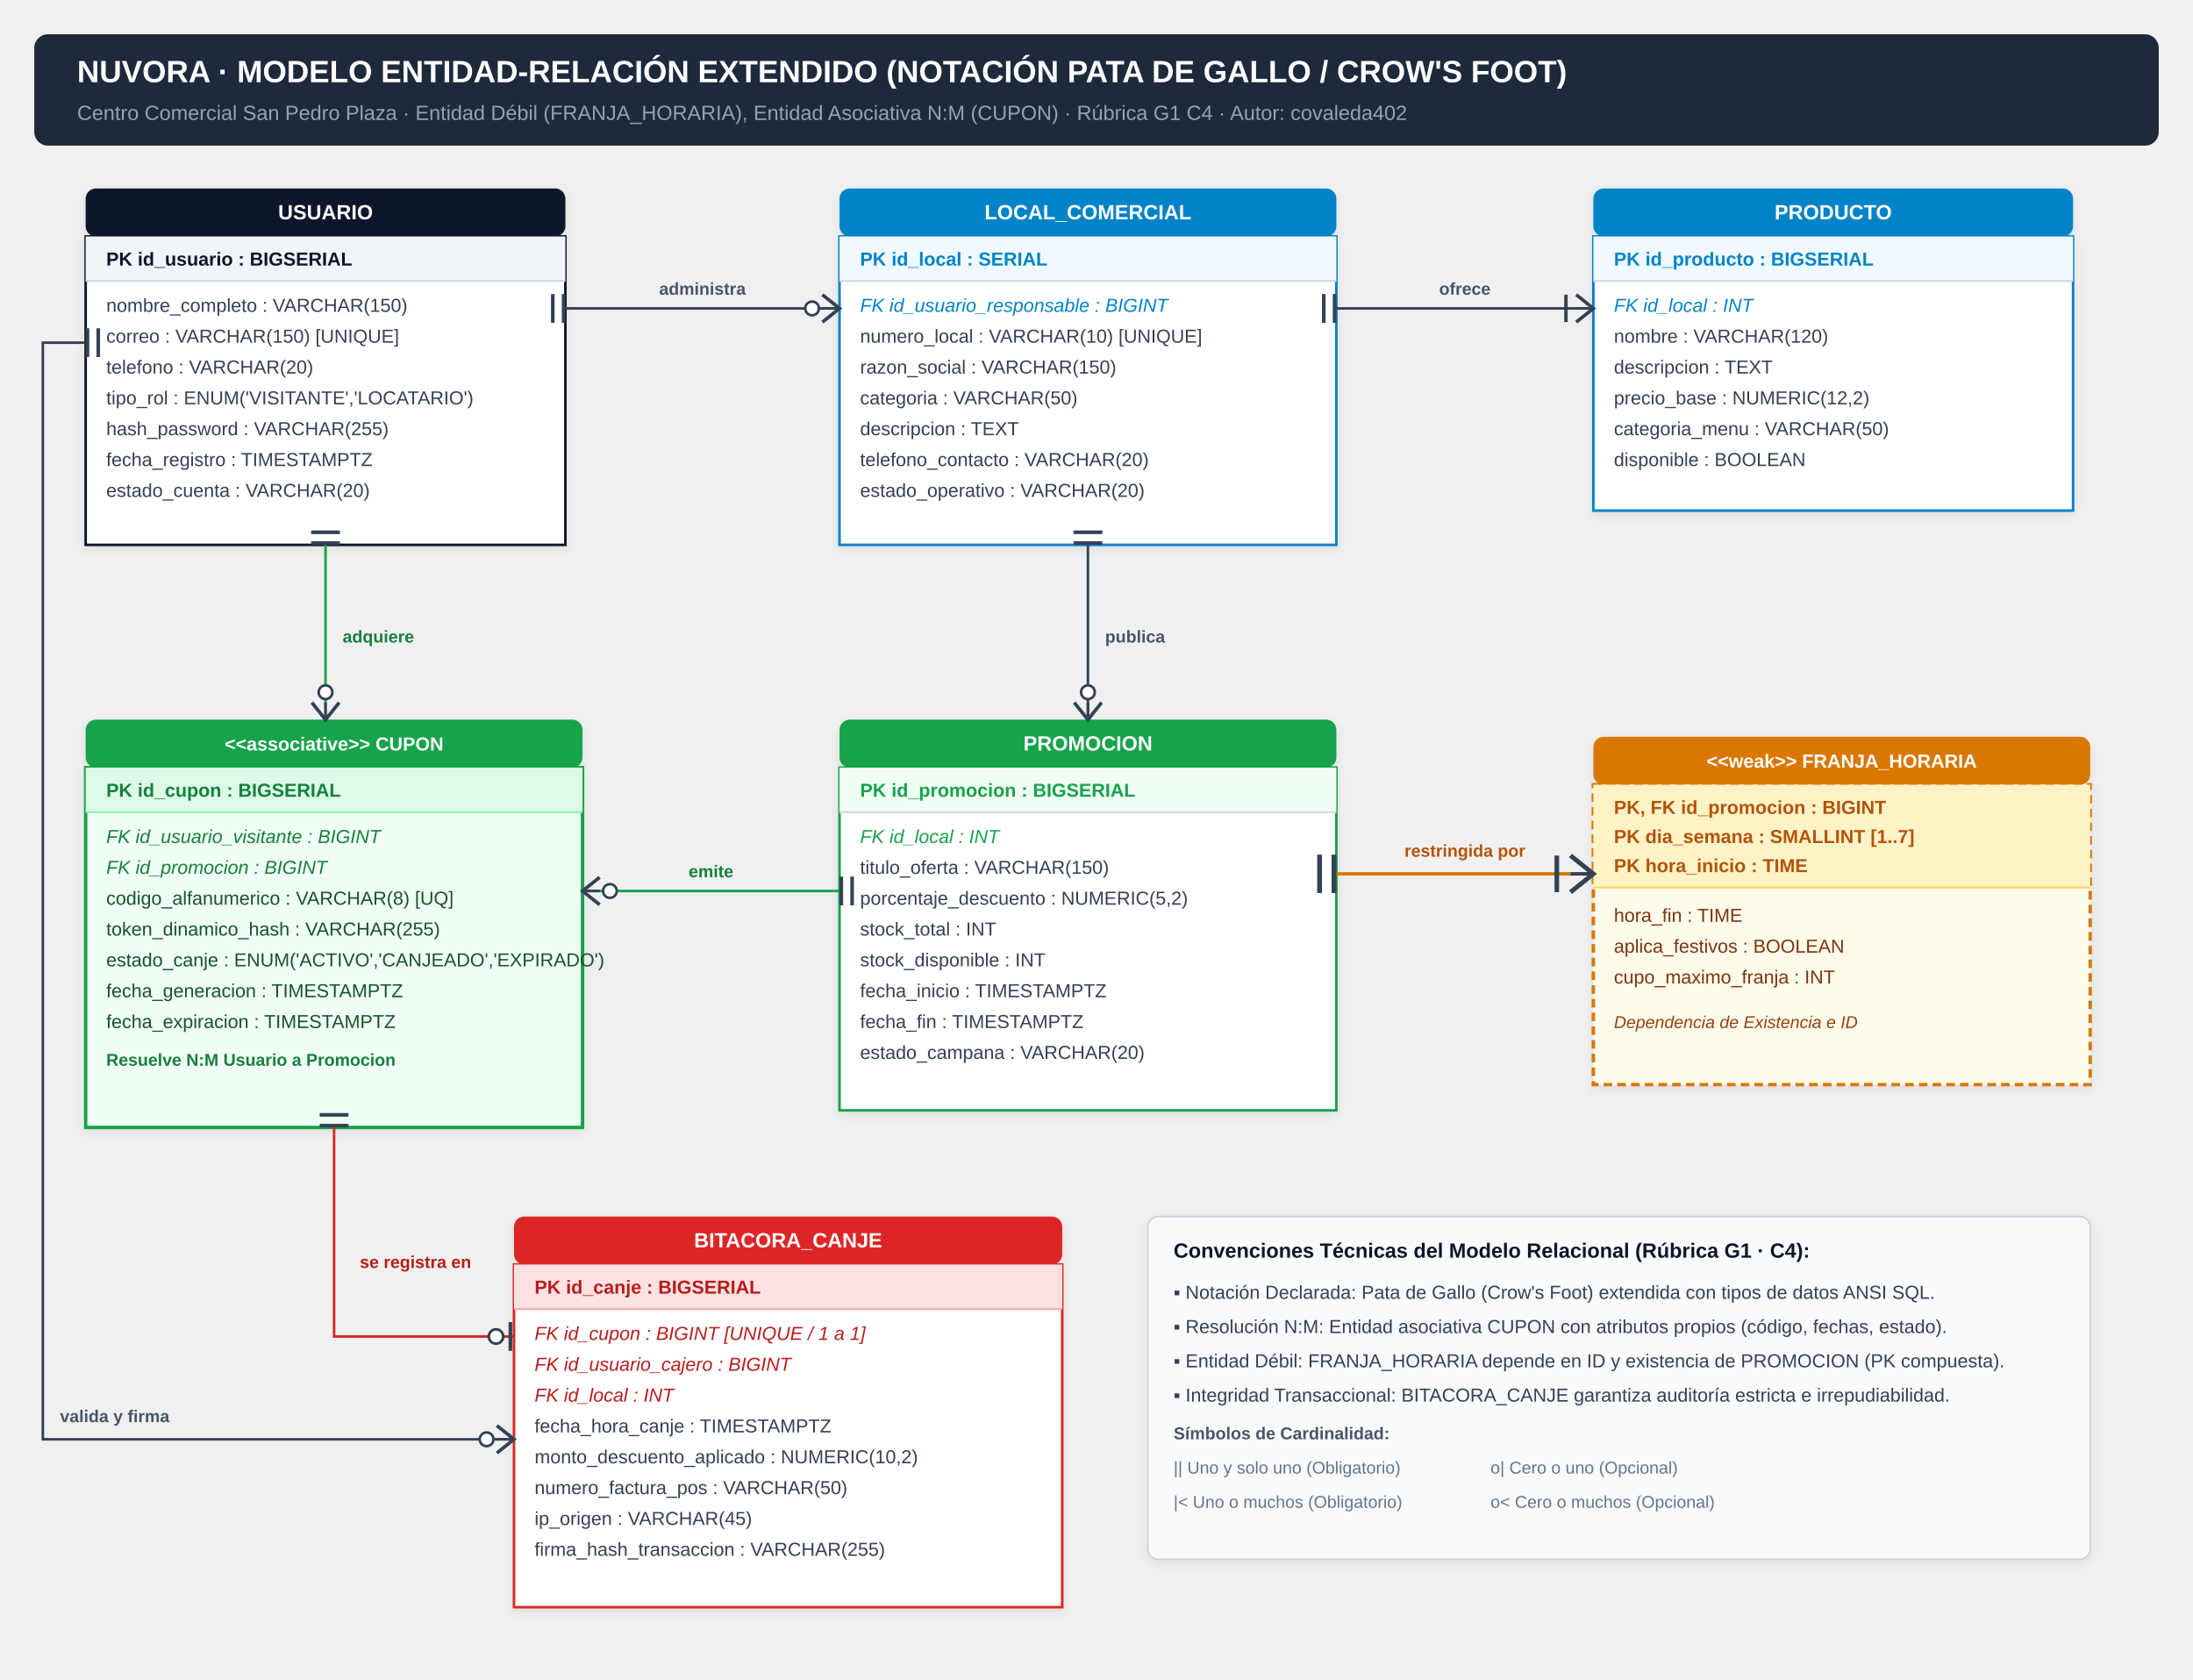
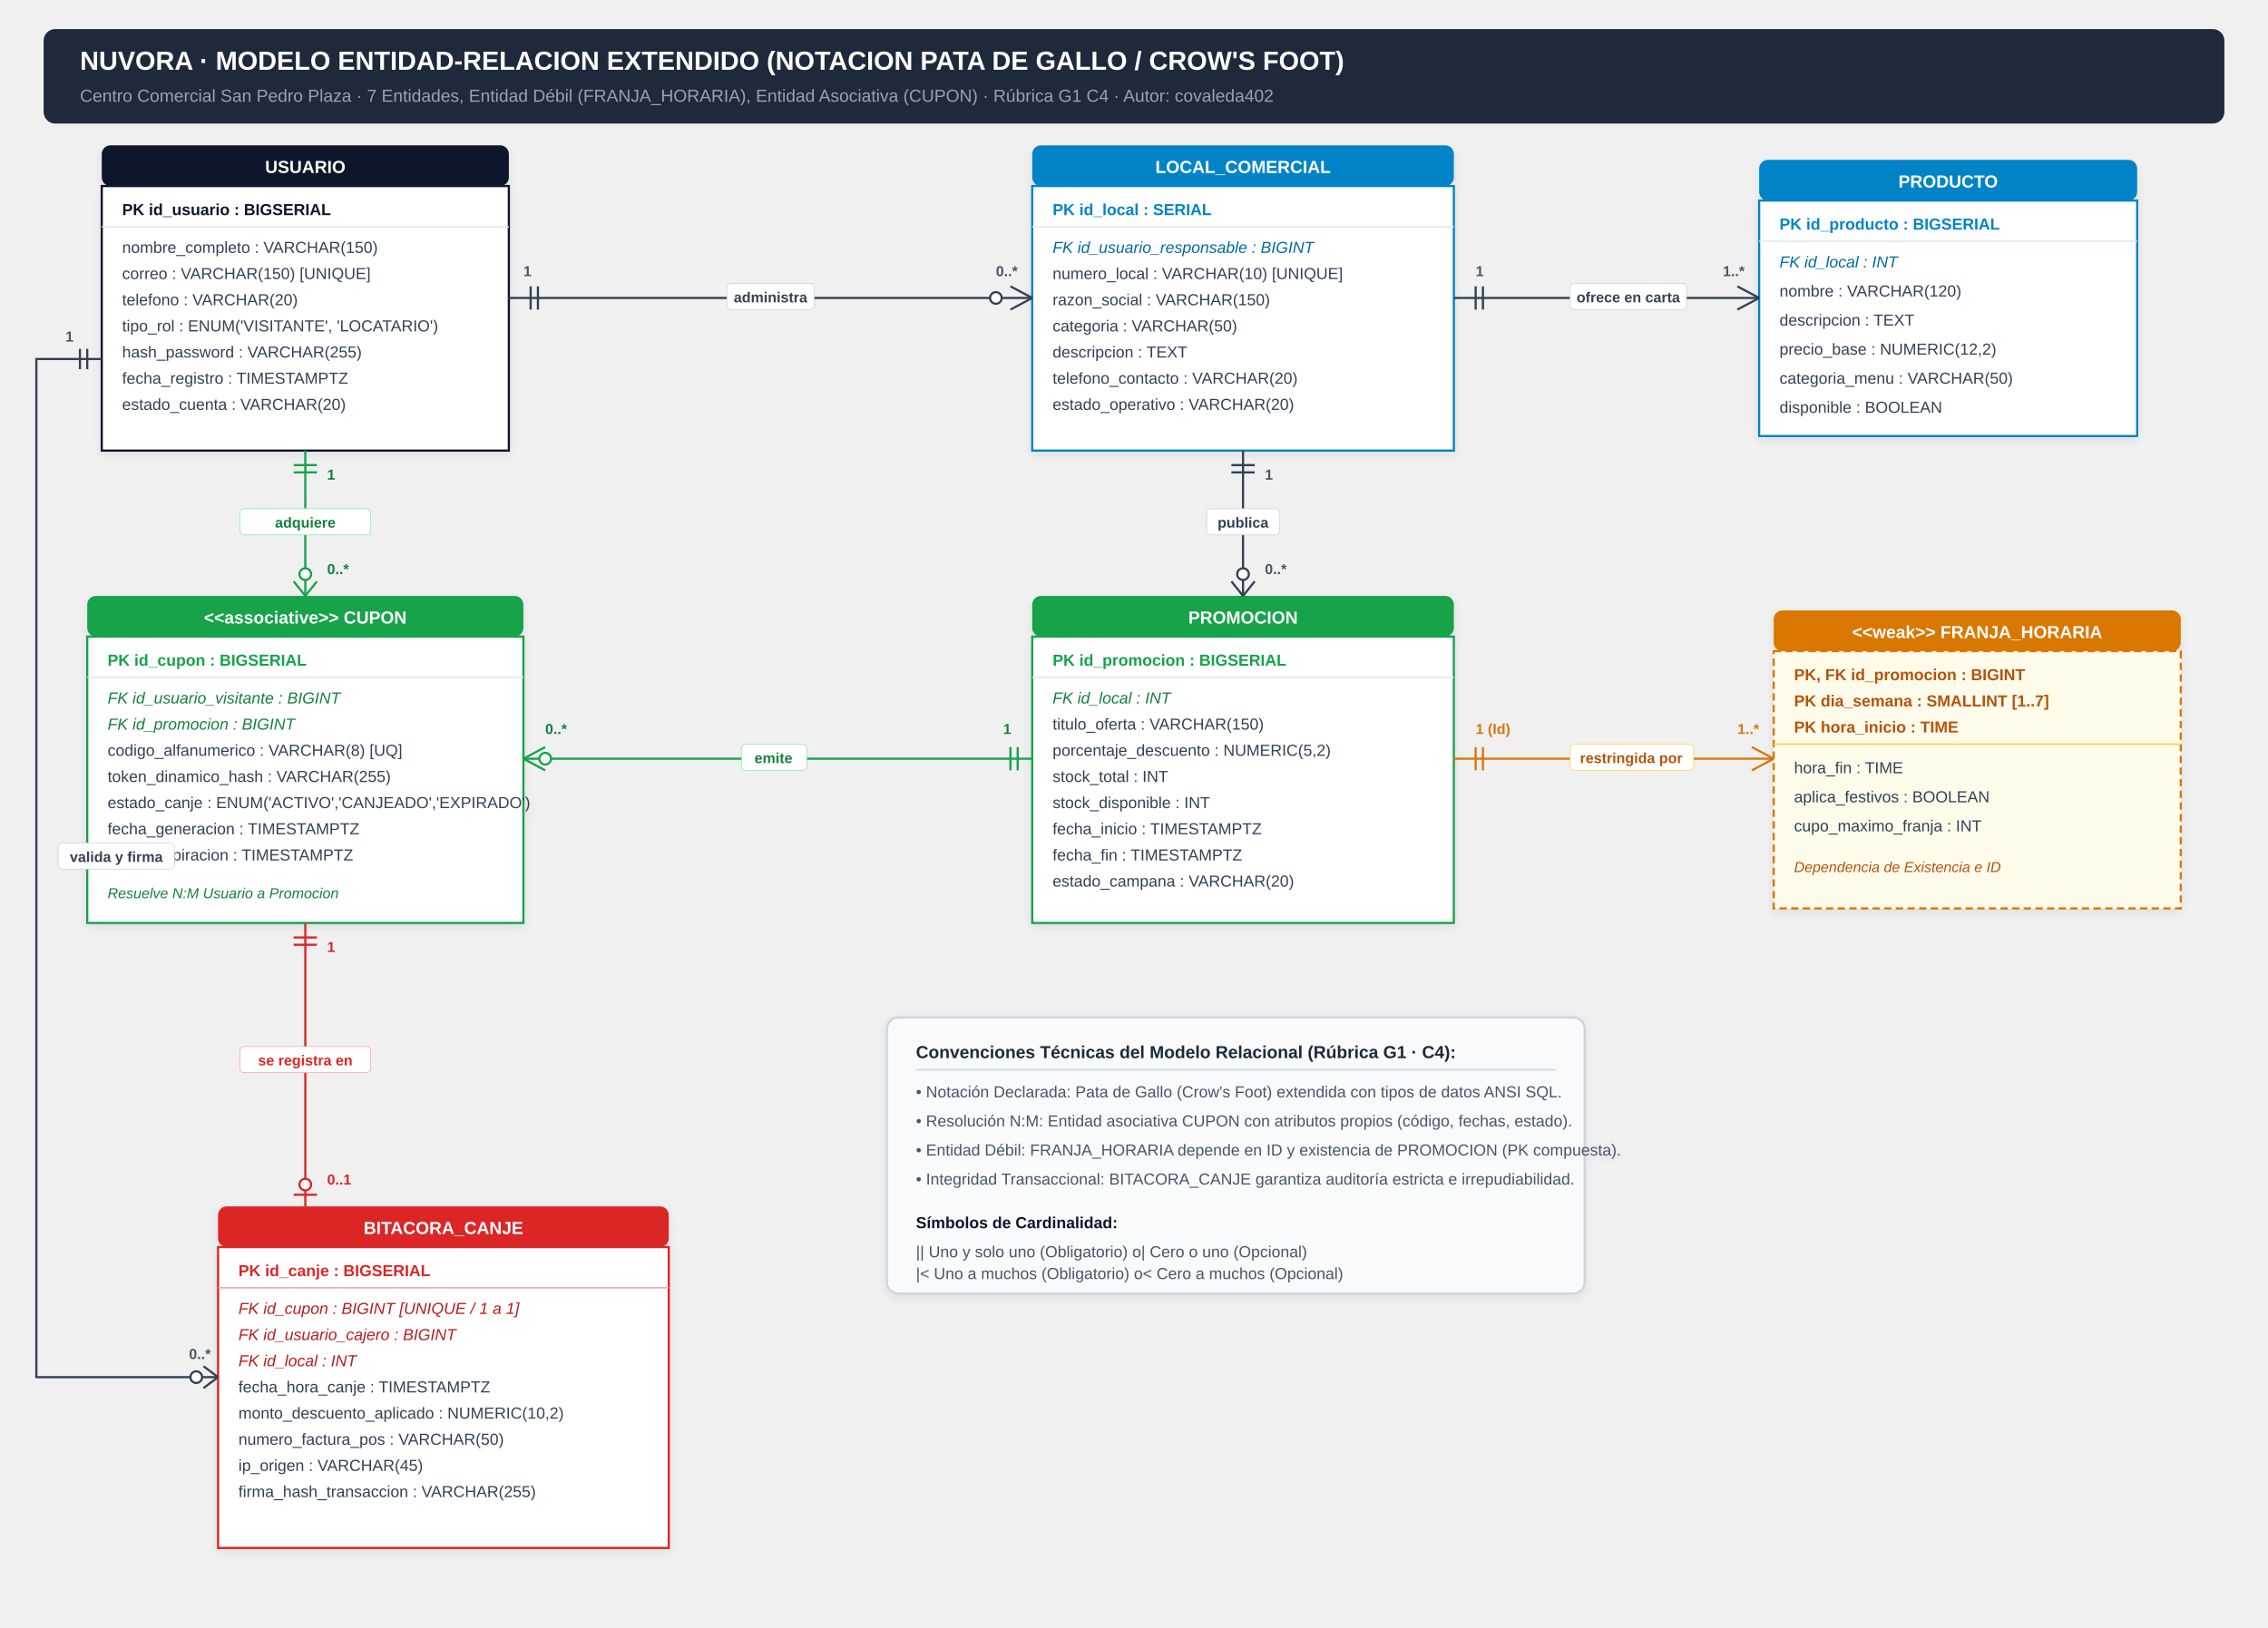
- <svg xmlns="http://www.w3.org/2000/svg" viewBox="0 0 1280 980" width="1280" height="980" style="background:#ffffff; font-family:'Segoe UI', Arial, sans-serif;">
+ <svg xmlns="http://www.w3.org/2000/svg" viewBox="0 0 1560 1120" width="1560" height="1120" style="background:#ffffff; font-family:'Segoe UI', Arial, sans-serif;">
  <defs>
-     <marker id="cf-one" viewBox="0 0 20 20" refX="15" refY="10" markerWidth="14" markerHeight="14" orient="auto">
-       <line x1="8" y1="2" x2="8" y2="18" stroke="#334155" stroke-width="2" />
-       <line x1="14" y1="2" x2="14" y2="18" stroke="#334155" stroke-width="2" />
-     </marker>
-     <marker id="cf-zero-many" viewBox="0 0 24 20" refX="22" refY="10" markerWidth="16" markerHeight="14" orient="auto">
-       <circle cx="6" cy="10" r="4" fill="#ffffff" stroke="#334155" stroke-width="1.5" />
-       <path d="M 12 2 L 22 10 L 12 18" fill="none" stroke="#334155" stroke-width="2" />
-       <line x1="12" y1="10" x2="22" y2="10" stroke="#334155" stroke-width="1.5" />
-     </marker>
-     <marker id="cf-one-many" viewBox="0 0 24 20" refX="22" refY="10" markerWidth="16" markerHeight="14" orient="auto">
-       <line x1="6" y1="2" x2="6" y2="18" stroke="#334155" stroke-width="2" />
-       <path d="M 12 2 L 22 10 L 12 18" fill="none" stroke="#334155" stroke-width="2" />
-       <line x1="12" y1="10" x2="22" y2="10" stroke="#334155" stroke-width="1.5" />
-     </marker>
-     <marker id="cf-zero-one" viewBox="0 0 20 20" refX="16" refY="10" markerWidth="14" markerHeight="14" orient="auto">
-       <circle cx="6" cy="10" r="4" fill="#ffffff" stroke="#334155" stroke-width="1.5" />
-       <line x1="14" y1="2" x2="14" y2="18" stroke="#334155" stroke-width="2" />
-     </marker>
-     <filter id="erd-shadow" x="-5%" y="-5%" width="110%" height="110%">
+     <filter id="shadow" x="-5%" y="-5%" width="110%" height="110%">
      <feDropShadow dx="0" dy="2" stdDeviation="3" flood-opacity="0.08" />
    </filter>
  </defs>
-   <rect x="20" y="20" width="1240" height="65" rx="8" fill="#1e293b" />
-   <text x="45" y="48" fill="#ffffff" font-size="18" font-weight="bold">NUVORA · MODELO ENTIDAD-RELACIÓN EXTENDIDO (NOTACIÓN PATA DE GALLO / CROW'S FOOT)</text>
-   <text x="45" y="70" fill="#94a3b8" font-size="12">Centro Comercial San Pedro Plaza · Entidad Débil (FRANJA_HORARIA), Entidad Asociativa N:M (CUPON) · Rúbrica G1 C4 · Autor: covaleda402</text>
-   <g id="ent_usuario" transform="translate(50, 110)" filter="url(#erd-shadow)">
+   <rect x="30" y="20" width="1500" height="65" rx="8" fill="#1e293b" />
+   <text x="55" y="48" fill="#ffffff" font-size="18" font-weight="bold">NUVORA · MODELO ENTIDAD-RELACION EXTENDIDO (NOTACION PATA DE GALLO / CROW'S FOOT)</text>
+   <text x="55" y="70" fill="#94a3b8" font-size="12">Centro Comercial San Pedro Plaza · 7 Entidades, Entidad Débil (FRANJA_HORARIA), Entidad Asociativa (CUPON) · Rúbrica G1 C4 · Autor: covaleda402</text>
+   <g id="ent_usuario" transform="translate(70, 100)" filter="url(#shadow)">
    <rect x="0" y="0" width="280" height="28" rx="6" fill="#0f172a" />
-     <rect x="0" y="28" width="280" height="180" rx="0" fill="#ffffff" stroke="#0f172a" stroke-width="1.5" />
-     <text x="140" y="18" text-anchor="middle" fill="#ffffff" font-size="12" font-weight="bold">USUARIO</text>
-     <rect x="0" y="28" width="280" height="26" fill="#f1f5f9" />
-     <text x="12" y="45" fill="#0f172a" font-size="11" font-weight="bold">PK  id_usuario : BIGSERIAL</text>
-     <line x1="0" y1="54" x2="280" y2="54" stroke="#cbd5e1" stroke-width="1" />
-     <text x="12" y="72" fill="#334155" font-size="11">    nombre_completo : VARCHAR(150)</text>
-     <text x="12" y="90" fill="#334155" font-size="11">    correo : VARCHAR(150) [UNIQUE]</text>
-     <text x="12" y="108" fill="#334155" font-size="11">    telefono : VARCHAR(20)</text>
-     <text x="12" y="126" fill="#334155" font-size="11">    tipo_rol : ENUM('VISITANTE','LOCATARIO')</text>
-     <text x="12" y="144" fill="#334155" font-size="11">    hash_password : VARCHAR(255)</text>
-     <text x="12" y="162" fill="#334155" font-size="11">    fecha_registro : TIMESTAMPTZ</text>
-     <text x="12" y="180" fill="#334155" font-size="11">    estado_cuenta : VARCHAR(20)</text>
+     <rect x="0" y="28" width="280" height="182" rx="0" fill="#ffffff" stroke="#0f172a" stroke-width="1.5" />
+     <text x="140" y="19" text-anchor="middle" fill="#ffffff" font-size="12" font-weight="bold">USUARIO</text>
+     <text x="14" y="48" fill="#0f172a" font-size="11" font-weight="bold">PK id_usuario : BIGSERIAL</text>
+     <line x1="0" y1="56" x2="280" y2="56" stroke="#e2e8f0" stroke-width="1" />
+     <text x="14" y="74" fill="#334155" font-size="11">nombre_completo : VARCHAR(150)</text>
+     <text x="14" y="92" fill="#334155" font-size="11">correo : VARCHAR(150) [UNIQUE]</text>
+     <text x="14" y="110" fill="#334155" font-size="11">telefono : VARCHAR(20)</text>
+     <text x="14" y="128" fill="#334155" font-size="11">tipo_rol : ENUM('VISITANTE', 'LOCATARIO')</text>
+     <text x="14" y="146" fill="#334155" font-size="11">hash_password : VARCHAR(255)</text>
+     <text x="14" y="164" fill="#334155" font-size="11">fecha_registro : TIMESTAMPTZ</text>
+     <text x="14" y="182" fill="#334155" font-size="11">estado_cuenta : VARCHAR(20)</text>
  </g>
-   <g id="ent_local" transform="translate(490, 110)" filter="url(#erd-shadow)">
+   <g id="ent_local" transform="translate(710, 100)" filter="url(#shadow)">
    <rect x="0" y="0" width="290" height="28" rx="6" fill="#0284c7" />
-     <rect x="0" y="28" width="290" height="180" rx="0" fill="#ffffff" stroke="#0284c7" stroke-width="1.5" />
-     <text x="145" y="18" text-anchor="middle" fill="#ffffff" font-size="12" font-weight="bold">LOCAL_COMERCIAL</text>
-     <rect x="0" y="28" width="290" height="26" fill="#f0f9ff" />
-     <text x="12" y="45" fill="#0284c7" font-size="11" font-weight="bold">PK  id_local : SERIAL</text>
-     <line x1="0" y1="54" x2="290" y2="54" stroke="#cbd5e1" stroke-width="1" />
-     <text x="12" y="72" fill="#0284c7" font-size="11" font-style="italic">FK  id_usuario_responsable : BIGINT</text>
-     <text x="12" y="90" fill="#334155" font-size="11">    numero_local : VARCHAR(10) [UNIQUE]</text>
-     <text x="12" y="108" fill="#334155" font-size="11">    razon_social : VARCHAR(150)</text>
-     <text x="12" y="126" fill="#334155" font-size="11">    categoria : VARCHAR(50)</text>
-     <text x="12" y="144" fill="#334155" font-size="11">    descripcion : TEXT</text>
-     <text x="12" y="162" fill="#334155" font-size="11">    telefono_contacto : VARCHAR(20)</text>
-     <text x="12" y="180" fill="#334155" font-size="11">    estado_operativo : VARCHAR(20)</text>
+     <rect x="0" y="28" width="290" height="182" rx="0" fill="#ffffff" stroke="#0284c7" stroke-width="1.5" />
+     <text x="145" y="19" text-anchor="middle" fill="#ffffff" font-size="12" font-weight="bold">LOCAL_COMERCIAL</text>
+     <text x="14" y="48" fill="#0284c7" font-size="11" font-weight="bold">PK id_local : SERIAL</text>
+     <line x1="0" y1="56" x2="290" y2="56" stroke="#e2e8f0" stroke-width="1" />
+     <text x="14" y="74" fill="#0369a1" font-size="11" font-style="italic">FK id_usuario_responsable : BIGINT</text>
+     <text x="14" y="92" fill="#334155" font-size="11">numero_local : VARCHAR(10) [UNIQUE]</text>
+     <text x="14" y="110" fill="#334155" font-size="11">razon_social : VARCHAR(150)</text>
+     <text x="14" y="128" fill="#334155" font-size="11">categoria : VARCHAR(50)</text>
+     <text x="14" y="146" fill="#334155" font-size="11">descripcion : TEXT</text>
+     <text x="14" y="164" fill="#334155" font-size="11">telefono_contacto : VARCHAR(20)</text>
+     <text x="14" y="182" fill="#334155" font-size="11">estado_operativo : VARCHAR(20)</text>
  </g>
-   <line x1="330" y1="180" x2="490" y2="180" stroke="#334155" stroke-width="1.5" marker-start="url(#cf-one)" marker-end="url(#cf-zero-many)" />
-   <text x="410" y="172" text-anchor="middle" fill="#475569" font-size="10" font-weight="bold">administra</text>
-   <g id="ent_producto" transform="translate(930, 110)" filter="url(#erd-shadow)">
-     <rect x="0" y="0" width="280" height="28" rx="6" fill="#0284c7" />
-     <rect x="0" y="28" width="280" height="160" rx="0" fill="#ffffff" stroke="#0284c7" stroke-width="1.5" />
-     <text x="140" y="18" text-anchor="middle" fill="#ffffff" font-size="12" font-weight="bold">PRODUCTO</text>
-     <rect x="0" y="28" width="280" height="26" fill="#f0f9ff" />
-     <text x="12" y="45" fill="#0284c7" font-size="11" font-weight="bold">PK  id_producto : BIGSERIAL</text>
-     <line x1="0" y1="54" x2="280" y2="54" stroke="#cbd5e1" stroke-width="1" />
-     <text x="12" y="72" fill="#0284c7" font-size="11" font-style="italic">FK  id_local : INT</text>
-     <text x="12" y="90" fill="#334155" font-size="11">    nombre : VARCHAR(120)</text>
-     <text x="12" y="108" fill="#334155" font-size="11">    descripcion : TEXT</text>
-     <text x="12" y="126" fill="#334155" font-size="11">    precio_base : NUMERIC(12,2)</text>
-     <text x="12" y="144" fill="#334155" font-size="11">    categoria_menu : VARCHAR(50)</text>
-     <text x="12" y="162" fill="#334155" font-size="11">    disponible : BOOLEAN</text>
+   <line x1="350" y1="205" x2="710" y2="205" stroke="#334155" stroke-width="1.5" />
+   <rect x="500" y="195" width="60" height="18" rx="3" fill="#ffffff" stroke="#cbd5e1" stroke-width="0.5" />
+   <text x="530" y="208" text-anchor="middle" fill="#334155" font-size="10" font-weight="bold">administra</text>
+   <line x1="365" y1="197" x2="365" y2="213" stroke="#334155" stroke-width="1.5" />
+   <line x1="370" y1="197" x2="370" y2="213" stroke="#334155" stroke-width="1.5" />
+   <circle cx="685" cy="205" r="4" fill="#ffffff" stroke="#334155" stroke-width="1.5" />
+   <line x1="695" y1="197" x2="710" y2="205" stroke="#334155" stroke-width="1.5" />
+   <line x1="695" y1="213" x2="710" y2="205" stroke="#334155" stroke-width="1.5" />
+   <text x="360" y="190" fill="#475569" font-size="10" font-weight="bold">1</text>
+   <text x="685" y="190" fill="#475569" font-size="10" font-weight="bold">0..*</text>
+   <g id="ent_producto" transform="translate(1210, 110)" filter="url(#shadow)">
+     <rect x="0" y="0" width="260" height="28" rx="6" fill="#0284c7" />
+     <rect x="0" y="28" width="260" height="162" rx="0" fill="#ffffff" stroke="#0284c7" stroke-width="1.5" />
+     <text x="130" y="19" text-anchor="middle" fill="#ffffff" font-size="12" font-weight="bold">PRODUCTO</text>
+     <text x="14" y="48" fill="#0284c7" font-size="11" font-weight="bold">PK id_producto : BIGSERIAL</text>
+     <line x1="0" y1="56" x2="260" y2="56" stroke="#e2e8f0" stroke-width="1" />
+     <text x="14" y="74" fill="#0369a1" font-size="11" font-style="italic">FK id_local : INT</text>
+     <text x="14" y="94" fill="#334155" font-size="11">nombre : VARCHAR(120)</text>
+     <text x="14" y="114" fill="#334155" font-size="11">descripcion : TEXT</text>
+     <text x="14" y="134" fill="#334155" font-size="11">precio_base : NUMERIC(12,2)</text>
+     <text x="14" y="154" fill="#334155" font-size="11">categoria_menu : VARCHAR(50)</text>
+     <text x="14" y="174" fill="#334155" font-size="11">disponible : BOOLEAN</text>
  </g>
-   <line x1="780" y1="180" x2="930" y2="180" stroke="#334155" stroke-width="1.5" marker-start="url(#cf-one)" marker-end="url(#cf-one-many)" />
-   <text x="855" y="172" text-anchor="middle" fill="#475569" font-size="10" font-weight="bold">ofrece</text>
-   <g id="ent_promocion" transform="translate(490, 420)" filter="url(#erd-shadow)">
+   <line x1="1000" y1="205" x2="1210" y2="205" stroke="#334155" stroke-width="1.5" />
+   <rect x="1080" y="195" width="80" height="18" rx="3" fill="#ffffff" stroke="#cbd5e1" stroke-width="0.5" />
+   <text x="1120" y="208" text-anchor="middle" fill="#334155" font-size="10" font-weight="bold">ofrece en carta</text>
+   <line x1="1015" y1="197" x2="1015" y2="213" stroke="#334155" stroke-width="1.5" />
+   <line x1="1020" y1="197" x2="1020" y2="213" stroke="#334155" stroke-width="1.5" />
+   <line x1="1195" y1="197" x2="1210" y2="205" stroke="#334155" stroke-width="1.5" />
+   <line x1="1195" y1="213" x2="1210" y2="205" stroke="#334155" stroke-width="1.5" />
+   <text x="1015" y="190" fill="#475569" font-size="10" font-weight="bold">1</text>
+   <text x="1185" y="190" fill="#475569" font-size="10" font-weight="bold">1..*</text>
+   <g id="ent_promocion" transform="translate(710, 410)" filter="url(#shadow)">
    <rect x="0" y="0" width="290" height="28" rx="6" fill="#16a34a" />
-     <rect x="0" y="28" width="290" height="200" rx="0" fill="#ffffff" stroke="#16a34a" stroke-width="1.5" />
-     <text x="145" y="18" text-anchor="middle" fill="#ffffff" font-size="12" font-weight="bold">PROMOCION</text>
-     <rect x="0" y="28" width="290" height="26" fill="#f0fdf4" />
-     <text x="12" y="45" fill="#16a34a" font-size="11" font-weight="bold">PK  id_promocion : BIGSERIAL</text>
-     <line x1="0" y1="54" x2="290" y2="54" stroke="#cbd5e1" stroke-width="1" />
-     <text x="12" y="72" fill="#16a34a" font-size="11" font-style="italic">FK  id_local : INT</text>
-     <text x="12" y="90" fill="#334155" font-size="11">    titulo_oferta : VARCHAR(150)</text>
-     <text x="12" y="108" fill="#334155" font-size="11">    porcentaje_descuento : NUMERIC(5,2)</text>
-     <text x="12" y="126" fill="#334155" font-size="11">    stock_total : INT</text>
-     <text x="12" y="144" fill="#334155" font-size="11">    stock_disponible : INT</text>
-     <text x="12" y="162" fill="#334155" font-size="11">    fecha_inicio : TIMESTAMPTZ</text>
-     <text x="12" y="180" fill="#334155" font-size="11">    fecha_fin : TIMESTAMPTZ</text>
-     <text x="12" y="198" fill="#334155" font-size="11">    estado_campana : VARCHAR(20)</text>
+     <rect x="0" y="28" width="290" height="197" rx="0" fill="#ffffff" stroke="#16a34a" stroke-width="1.5" />
+     <text x="145" y="19" text-anchor="middle" fill="#ffffff" font-size="12" font-weight="bold">PROMOCION</text>
+     <text x="14" y="48" fill="#16a34a" font-size="11" font-weight="bold">PK id_promocion : BIGSERIAL</text>
+     <line x1="0" y1="56" x2="290" y2="56" stroke="#e2e8f0" stroke-width="1" />
+     <text x="14" y="74" fill="#15803d" font-size="11" font-style="italic">FK id_local : INT</text>
+     <text x="14" y="92" fill="#334155" font-size="11">titulo_oferta : VARCHAR(150)</text>
+     <text x="14" y="110" fill="#334155" font-size="11">porcentaje_descuento : NUMERIC(5,2)</text>
+     <text x="14" y="128" fill="#334155" font-size="11">stock_total : INT</text>
+     <text x="14" y="146" fill="#334155" font-size="11">stock_disponible : INT</text>
+     <text x="14" y="164" fill="#334155" font-size="11">fecha_inicio : TIMESTAMPTZ</text>
+     <text x="14" y="182" fill="#334155" font-size="11">fecha_fin : TIMESTAMPTZ</text>
+     <text x="14" y="200" fill="#334155" font-size="11">estado_campana : VARCHAR(20)</text>
  </g>
-   <line x1="635" y1="318" x2="635" y2="420" stroke="#334155" stroke-width="1.5" marker-start="url(#cf-one)" marker-end="url(#cf-zero-many)" />
-   <text x="645" y="375" fill="#475569" font-size="10" font-weight="bold">publica</text>
-   <g id="ent_franja" transform="translate(930, 430)" filter="url(#erd-shadow)">
-     <rect x="0" y="0" width="290" height="28" rx="6" fill="#d97706" />
-     <rect x="0" y="28" width="290" height="175" rx="0" fill="#fffbeb" stroke="#d97706" stroke-width="2" stroke-dasharray="5 3" />
-     <text x="145" y="18" text-anchor="middle" fill="#ffffff" font-size="11" font-weight="bold">&lt;&lt;weak&gt;&gt; FRANJA_HORARIA</text>
-     <rect x="0" y="28" width="290" height="60" fill="#fef3c7" />
-     <text x="12" y="45" fill="#b45309" font-size="11" font-weight="bold">PK, FK  id_promocion : BIGINT</text>
-     <text x="12" y="62" fill="#b45309" font-size="11" font-weight="bold">PK      dia_semana : SMALLINT [1..7]</text>
-     <text x="12" y="79" fill="#b45309" font-size="11" font-weight="bold">PK      hora_inicio : TIME</text>
-     <line x1="0" y1="88" x2="290" y2="88" stroke="#fcd34d" stroke-width="1" />
-     <text x="12" y="108" fill="#78350f" font-size="11">        hora_fin : TIME</text>
-     <text x="12" y="126" fill="#78350f" font-size="11">        aplica_festivos : BOOLEAN</text>
-     <text x="12" y="144" fill="#78350f" font-size="11">        cupo_maximo_franja : INT</text>
-     <text x="12" y="170" fill="#92400e" font-size="10" font-style="italic">Dependencia de Existencia e ID</text>
+   <line x1="855" y1="310" x2="855" y2="410" stroke="#334155" stroke-width="1.5" />
+   <rect x="830" y="350" width="50" height="18" rx="3" fill="#ffffff" stroke="#cbd5e1" stroke-width="0.5" />
+   <text x="855" y="363" text-anchor="middle" fill="#334155" font-size="10" font-weight="bold">publica</text>
+   <line x1="847" y1="320" x2="863" y2="320" stroke="#334155" stroke-width="1.5" />
+   <line x1="847" y1="325" x2="863" y2="325" stroke="#334155" stroke-width="1.5" />
+   <circle cx="855" cy="395" r="4" fill="#ffffff" stroke="#334155" stroke-width="1.5" />
+   <line x1="847" y1="400" x2="855" y2="410" stroke="#334155" stroke-width="1.5" />
+   <line x1="863" y1="400" x2="855" y2="410" stroke="#334155" stroke-width="1.5" />
+   <text x="870" y="330" fill="#475569" font-size="10" font-weight="bold">1</text>
+   <text x="870" y="395" fill="#475569" font-size="10" font-weight="bold">0..*</text>
+   <g id="ent_franja" transform="translate(1220, 420)" filter="url(#shadow)">
+     <rect x="0" y="0" width="280" height="28" rx="6" fill="#d97706" />
+     <rect x="0" y="28" width="280" height="177" rx="0" fill="#fffbeb" stroke="#d97706" stroke-width="1.5" stroke-dasharray="5 3" />
+     <text x="140" y="19" text-anchor="middle" fill="#ffffff" font-size="12" font-weight="bold">&lt;&lt;weak&gt;&gt; FRANJA_HORARIA</text>
+     <text x="14" y="48" fill="#b45309" font-size="11" font-weight="bold">PK, FK id_promocion : BIGINT</text>
+     <text x="14" y="66" fill="#b45309" font-size="11" font-weight="bold">PK dia_semana : SMALLINT [1..7]</text>
+     <text x="14" y="84" fill="#b45309" font-size="11" font-weight="bold">PK hora_inicio : TIME</text>
+     <line x1="0" y1="92" x2="280" y2="92" stroke="#fcd34d" stroke-width="1" />
+     <text x="14" y="112" fill="#334155" font-size="11">hora_fin : TIME</text>
+     <text x="14" y="132" fill="#334155" font-size="11">aplica_festivos : BOOLEAN</text>
+     <text x="14" y="152" fill="#334155" font-size="11">cupo_maximo_franja : INT</text>
+     <text x="14" y="180" fill="#b45309" font-size="10" font-style="italic">Dependencia de Existencia e ID</text>
  </g>
-   <line x1="780" y1="510" x2="930" y2="510" stroke="#d97706" stroke-width="2" marker-start="url(#cf-one)" marker-end="url(#cf-one-many)" />
-   <text x="855" y="500" text-anchor="middle" fill="#b45309" font-size="10" font-weight="bold">restringida por</text>
-   <g id="ent_cupon" transform="translate(50, 420)" filter="url(#erd-shadow)">
-     <rect x="0" y="0" width="290" height="28" rx="6" fill="#16a34a" />
-     <rect x="0" y="28" width="290" height="210" rx="0" fill="#f0fdf4" stroke="#16a34a" stroke-width="2" />
-     <text x="145" y="18" text-anchor="middle" fill="#ffffff" font-size="11" font-weight="bold">&lt;&lt;associative&gt;&gt; CUPON</text>
-     <rect x="0" y="28" width="290" height="26" fill="#dcfce7" />
-     <text x="12" y="45" fill="#15803d" font-size="11" font-weight="bold">PK  id_cupon : BIGSERIAL</text>
-     <line x1="0" y1="54" x2="290" y2="54" stroke="#86efac" stroke-width="1" />
-     <text x="12" y="72" fill="#15803d" font-size="11" font-style="italic">FK  id_usuario_visitante : BIGINT</text>
-     <text x="12" y="90" fill="#15803d" font-size="11" font-style="italic">FK  id_promocion : BIGINT</text>
-     <text x="12" y="108" fill="#14532d" font-size="11">    codigo_alfanumerico : VARCHAR(8) [UQ]</text>
-     <text x="12" y="126" fill="#14532d" font-size="11">    token_dinamico_hash : VARCHAR(255)</text>
-     <text x="12" y="144" fill="#14532d" font-size="11">    estado_canje : ENUM('ACTIVO','CANJEADO','EXPIRADO')</text>
-     <text x="12" y="162" fill="#14532d" font-size="11">    fecha_generacion : TIMESTAMPTZ</text>
-     <text x="12" y="180" fill="#14532d" font-size="11">    fecha_expiracion : TIMESTAMPTZ</text>
-     <text x="12" y="202" fill="#15803d" font-size="10" font-weight="bold">Resuelve N:M Usuario a Promocion</text>
+   <line x1="1000" y1="522" x2="1220" y2="522" stroke="#d97706" stroke-width="1.5" />
+   <rect x="1080" y="512" width="85" height="18" rx="3" fill="#ffffff" stroke="#fcd34d" stroke-width="0.5" />
+   <text x="1122" y="525" text-anchor="middle" fill="#b45309" font-size="10" font-weight="bold">restringida por</text>
+   <line x1="1015" y1="514" x2="1015" y2="530" stroke="#d97706" stroke-width="1.5" />
+   <line x1="1020" y1="514" x2="1020" y2="530" stroke="#d97706" stroke-width="1.5" />
+   <line x1="1205" y1="514" x2="1220" y2="522" stroke="#d97706" stroke-width="1.5" />
+   <line x1="1205" y1="530" x2="1220" y2="522" stroke="#d97706" stroke-width="1.5" />
+   <text x="1015" y="505" fill="#d97706" font-size="10" font-weight="bold">1 (Id)</text>
+   <text x="1195" y="505" fill="#d97706" font-size="10" font-weight="bold">1..*</text>
+   <g id="ent_cupon" transform="translate(60, 410)" filter="url(#shadow)">
+     <rect x="0" y="0" width="300" height="28" rx="6" fill="#16a34a" />
+     <rect x="0" y="28" width="300" height="197" rx="0" fill="#ffffff" stroke="#16a34a" stroke-width="1.5" />
+     <text x="150" y="19" text-anchor="middle" fill="#ffffff" font-size="12" font-weight="bold">&lt;&lt;associative&gt;&gt; CUPON</text>
+     <text x="14" y="48" fill="#16a34a" font-size="11" font-weight="bold">PK id_cupon : BIGSERIAL</text>
+     <line x1="0" y1="56" x2="300" y2="56" stroke="#e2e8f0" stroke-width="1" />
+     <text x="14" y="74" fill="#15803d" font-size="11" font-style="italic">FK id_usuario_visitante : BIGINT</text>
+     <text x="14" y="92" fill="#15803d" font-size="11" font-style="italic">FK id_promocion : BIGINT</text>
+     <text x="14" y="110" fill="#334155" font-size="11">codigo_alfanumerico : VARCHAR(8) [UQ]</text>
+     <text x="14" y="128" fill="#334155" font-size="11">token_dinamico_hash : VARCHAR(255)</text>
+     <text x="14" y="146" fill="#334155" font-size="11">estado_canje : ENUM('ACTIVO','CANJEADO','EXPIRADO')</text>
+     <text x="14" y="164" fill="#334155" font-size="11">fecha_generacion : TIMESTAMPTZ</text>
+     <text x="14" y="182" fill="#334155" font-size="11">fecha_expiracion : TIMESTAMPTZ</text>
+     <text x="14" y="208" fill="#15803d" font-size="10" font-style="italic">Resuelve N:M Usuario a Promocion</text>
  </g>
-   <line x1="190" y1="318" x2="190" y2="420" stroke="#16a34a" stroke-width="1.5" marker-start="url(#cf-one)" marker-end="url(#cf-zero-many)" />
-   <text x="200" y="375" fill="#15803d" font-size="10" font-weight="bold">adquiere</text>
-   <line x1="490" y1="520" x2="340" y2="520" stroke="#16a34a" stroke-width="1.5" marker-start="url(#cf-one)" marker-end="url(#cf-zero-many)" />
-   <text x="415" y="512" text-anchor="middle" fill="#15803d" font-size="10" font-weight="bold">emite</text>
-   <g id="ent_bitacora" transform="translate(300, 710)" filter="url(#erd-shadow)">
-     <rect x="0" y="0" width="320" height="28" rx="6" fill="#dc2626" />
-     <rect x="0" y="28" width="320" height="200" rx="0" fill="#ffffff" stroke="#dc2626" stroke-width="1.5" />
-     <text x="160" y="18" text-anchor="middle" fill="#ffffff" font-size="12" font-weight="bold">BITACORA_CANJE</text>
-     <rect x="0" y="28" width="320" height="26" fill="#fee2e2" />
-     <text x="12" y="45" fill="#b91c1c" font-size="11" font-weight="bold">PK  id_canje : BIGSERIAL</text>
-     <line x1="0" y1="54" x2="320" y2="54" stroke="#fca5a5" stroke-width="1" />
-     <text x="12" y="72" fill="#b91c1c" font-size="11" font-style="italic">FK  id_cupon : BIGINT [UNIQUE / 1 a 1]</text>
-     <text x="12" y="90" fill="#b91c1c" font-size="11" font-style="italic">FK  id_usuario_cajero : BIGINT</text>
-     <text x="12" y="108" fill="#b91c1c" font-size="11" font-style="italic">FK  id_local : INT</text>
-     <text x="12" y="126" fill="#334155" font-size="11">    fecha_hora_canje : TIMESTAMPTZ</text>
-     <text x="12" y="144" fill="#334155" font-size="11">    monto_descuento_aplicado : NUMERIC(10,2)</text>
-     <text x="12" y="162" fill="#334155" font-size="11">    numero_factura_pos : VARCHAR(50)</text>
-     <text x="12" y="180" fill="#334155" font-size="11">    ip_origen : VARCHAR(45)</text>
-     <text x="12" y="198" fill="#334155" font-size="11">    firma_hash_transaccion : VARCHAR(255)</text>
+   <line x1="210" y1="310" x2="210" y2="410" stroke="#16a34a" stroke-width="1.5" />
+   <rect x="165" y="350" width="90" height="18" rx="3" fill="#ffffff" stroke="#86efac" stroke-width="0.5" />
+   <text x="210" y="363" text-anchor="middle" fill="#15803d" font-size="10" font-weight="bold">adquiere</text>
+   <line x1="202" y1="320" x2="218" y2="320" stroke="#16a34a" stroke-width="1.5" />
+   <line x1="202" y1="325" x2="218" y2="325" stroke="#16a34a" stroke-width="1.5" />
+   <circle cx="210" cy="395" r="4" fill="#ffffff" stroke="#16a34a" stroke-width="1.5" />
+   <line x1="202" y1="400" x2="210" y2="410" stroke="#16a34a" stroke-width="1.5" />
+   <line x1="218" y1="400" x2="210" y2="410" stroke="#16a34a" stroke-width="1.5" />
+   <text x="225" y="330" fill="#15803d" font-size="10" font-weight="bold">1</text>
+   <text x="225" y="395" fill="#15803d" font-size="10" font-weight="bold">0..*</text>
+   <line x1="710" y1="522" x2="360" y2="522" stroke="#16a34a" stroke-width="1.5" />
+   <rect x="510" y="512" width="45" height="18" rx="3" fill="#ffffff" stroke="#86efac" stroke-width="0.5" />
+   <text x="532" y="525" text-anchor="middle" fill="#15803d" font-size="10" font-weight="bold">emite</text>
+   <line x1="695" y1="514" x2="695" y2="530" stroke="#16a34a" stroke-width="1.5" />
+   <line x1="700" y1="514" x2="700" y2="530" stroke="#16a34a" stroke-width="1.5" />
+   <circle cx="375" cy="522" r="4" fill="#ffffff" stroke="#16a34a" stroke-width="1.5" />
+   <line x1="375" y1="514" x2="360" y2="522" stroke="#16a34a" stroke-width="1.5" />
+   <line x1="375" y1="530" x2="360" y2="522" stroke="#16a34a" stroke-width="1.5" />
+   <text x="690" y="505" fill="#15803d" font-size="10" font-weight="bold">1</text>
+   <text x="375" y="505" fill="#15803d" font-size="10" font-weight="bold">0..*</text>
+   <g id="ent_bitacora" transform="translate(150, 830)" filter="url(#shadow)">
+     <rect x="0" y="0" width="310" height="28" rx="6" fill="#dc2626" />
+     <rect x="0" y="28" width="310" height="207" rx="0" fill="#ffffff" stroke="#dc2626" stroke-width="1.5" />
+     <text x="155" y="19" text-anchor="middle" fill="#ffffff" font-size="12" font-weight="bold">BITACORA_CANJE</text>
+     <text x="14" y="48" fill="#dc2626" font-size="11" font-weight="bold">PK id_canje : BIGSERIAL</text>
+     <line x1="0" y1="56" x2="310" y2="56" stroke="#fca5a5" stroke-width="1" />
+     <text x="14" y="74" fill="#b91c1c" font-size="11" font-style="italic">FK id_cupon : BIGINT [UNIQUE / 1 a 1]</text>
+     <text x="14" y="92" fill="#b91c1c" font-size="11" font-style="italic">FK id_usuario_cajero : BIGINT</text>
+     <text x="14" y="110" fill="#b91c1c" font-size="11" font-style="italic">FK id_local : INT</text>
+     <text x="14" y="128" fill="#334155" font-size="11">fecha_hora_canje : TIMESTAMPTZ</text>
+     <text x="14" y="146" fill="#334155" font-size="11">monto_descuento_aplicado : NUMERIC(10,2)</text>
+     <text x="14" y="164" fill="#334155" font-size="11">numero_factura_pos : VARCHAR(50)</text>
+     <text x="14" y="182" fill="#334155" font-size="11">ip_origen : VARCHAR(45)</text>
+     <text x="14" y="200" fill="#334155" font-size="11">firma_hash_transaccion : VARCHAR(255)</text>
  </g>
-   <path d="M 195 658 L 195 780 L 300 780" fill="none" stroke="#dc2626" stroke-width="1.5" marker-start="url(#cf-one)" marker-end="url(#cf-zero-one)" />
-   <text x="210" y="740" fill="#b91c1c" font-size="10" font-weight="bold">se registra en</text>
-   <path d="M 50 200 L 25 200 L 25 840 L 300 840" fill="none" stroke="#334155" stroke-width="1.5" marker-start="url(#cf-one)" marker-end="url(#cf-zero-many)" />
-   <text x="35" y="830" fill="#475569" font-size="10" font-weight="bold">valida y firma</text>
-   <g transform="translate(670, 710)" filter="url(#erd-shadow)">
-     <rect x="0" y="0" width="550" height="200" rx="6" fill="#f8fafc" stroke="#cbd5e1" stroke-width="1" />
-     <text x="15" y="24" fill="#0f172a" font-size="12" font-weight="bold">Convenciones Técnicas del Modelo Relacional (Rúbrica G1 · C4):</text>
-     <text x="15" y="48" fill="#334155" font-size="11">▪ Notación Declarada: Pata de Gallo (Crow's Foot) extendida con tipos de datos ANSI SQL.</text>
-     <text x="15" y="68" fill="#334155" font-size="11">▪ Resolución N:M: Entidad asociativa CUPON con atributos propios (código, fechas, estado).</text>
-     <text x="15" y="88" fill="#334155" font-size="11">▪ Entidad Débil: FRANJA_HORARIA depende en ID y existencia de PROMOCION (PK compuesta).</text>
-     <text x="15" y="108" fill="#334155" font-size="11">▪ Integridad Transaccional: BITACORA_CANJE garantiza auditoría estricta e irrepudiabilidad.</text>
-     <text x="15" y="130" fill="#475569" font-size="10" font-weight="bold">Símbolos de Cardinalidad:</text>
-     <text x="15" y="150" fill="#64748b" font-size="10">||  Uno y solo uno (Obligatorio)</text>
-     <text x="200" y="150" fill="#64748b" font-size="10">o|  Cero o uno (Opcional)</text>
-     <text x="15" y="170" fill="#64748b" font-size="10">|&lt;  Uno o muchos (Obligatorio)</text>
-     <text x="200" y="170" fill="#64748b" font-size="10">o&lt;  Cero o muchos (Opcional)</text>
+   <line x1="210" y1="635" x2="210" y2="830" stroke="#dc2626" stroke-width="1.5" />
+   <rect x="165" y="720" width="90" height="18" rx="3" fill="#ffffff" stroke="#fca5a5" stroke-width="0.5" />
+   <text x="210" y="733" text-anchor="middle" fill="#dc2626" font-size="10" font-weight="bold">se registra en</text>
+   <line x1="202" y1="645" x2="218" y2="645" stroke="#dc2626" stroke-width="1.5" />
+   <line x1="202" y1="650" x2="218" y2="650" stroke="#dc2626" stroke-width="1.5" />
+   <circle cx="210" cy="815" r="4" fill="#ffffff" stroke="#dc2626" stroke-width="1.5" />
+   <line x1="202" y1="822" x2="218" y2="822" stroke="#dc2626" stroke-width="1.5" />
+   <text x="225" y="655" fill="#dc2626" font-size="10" font-weight="bold">1</text>
+   <text x="225" y="815" fill="#dc2626" font-size="10" font-weight="bold">0..1</text>
+   <path d="M 70 247 L 25 247 L 25 947.5 L 30 947.5 L 150 947.5" fill="none" stroke="#334155" stroke-width="1.5" />
+   <rect x="40" y="580" width="80" height="18" rx="3" fill="#ffffff" stroke="#cbd5e1" stroke-width="0.5" />
+   <text x="80" y="593" text-anchor="middle" fill="#334155" font-size="10" font-weight="bold">valida y firma</text>
+   <line x1="55" y1="240" x2="55" y2="254" stroke="#334155" stroke-width="1.5" />
+   <line x1="60" y1="240" x2="60" y2="254" stroke="#334155" stroke-width="1.5" />
+   <circle cx="135" cy="947.5" r="4" fill="#ffffff" stroke="#334155" stroke-width="1.5" />
+   <line x1="140" y1="940" x2="150" y2="947.5" stroke="#334155" stroke-width="1.5" />
+   <line x1="140" y1="955" x2="150" y2="947.5" stroke="#334155" stroke-width="1.5" />
+   <text x="45" y="235" fill="#475569" font-size="10" font-weight="bold">1</text>
+   <text x="130" y="935" fill="#475569" font-size="10" font-weight="bold">0..*</text>
+   <g transform="translate(610, 700)" filter="url(#shadow)">
+     <rect x="0" y="0" width="480" height="190" rx="8" fill="#f8fafc" stroke="#cbd5e1" stroke-width="1.5" />
+     <text x="20" y="28" fill="#1e293b" font-size="12" font-weight="bold">Convenciones Técnicas del Modelo Relacional (Rúbrica G1 · C4):</text>
+     <line x1="20" y1="36" x2="460" y2="36" stroke="#cbd5e1" stroke-width="1" />
+     <text x="20" y="55" fill="#475569" font-size="11">• Notación Declarada: Pata de Gallo (Crow's Foot) extendida con tipos de datos ANSI SQL.</text>
+     <text x="20" y="75" fill="#475569" font-size="11">• Resolución N:M: Entidad asociativa CUPON con atributos propios (código, fechas, estado).</text>
+     <text x="20" y="95" fill="#475569" font-size="11">• Entidad Débil: FRANJA_HORARIA depende en ID y existencia de PROMOCION (PK compuesta).</text>
+     <text x="20" y="115" fill="#475569" font-size="11">• Integridad Transaccional: BITACORA_CANJE garantiza auditoría estricta e irrepudiabilidad.</text>
+     <text x="20" y="145" fill="#0f172a" font-size="11" font-weight="bold">Símbolos de Cardinalidad:</text>
+     <text x="20" y="165" fill="#475569" font-size="11">||  Uno y solo uno (Obligatorio)         o|  Cero o uno (Opcional)</text>
+     <text x="20" y="180" fill="#475569" font-size="11">|&lt;  Uno a muchos (Obligatorio)           o&lt;  Cero a muchos (Opcional)</text>
  </g>
</svg>
